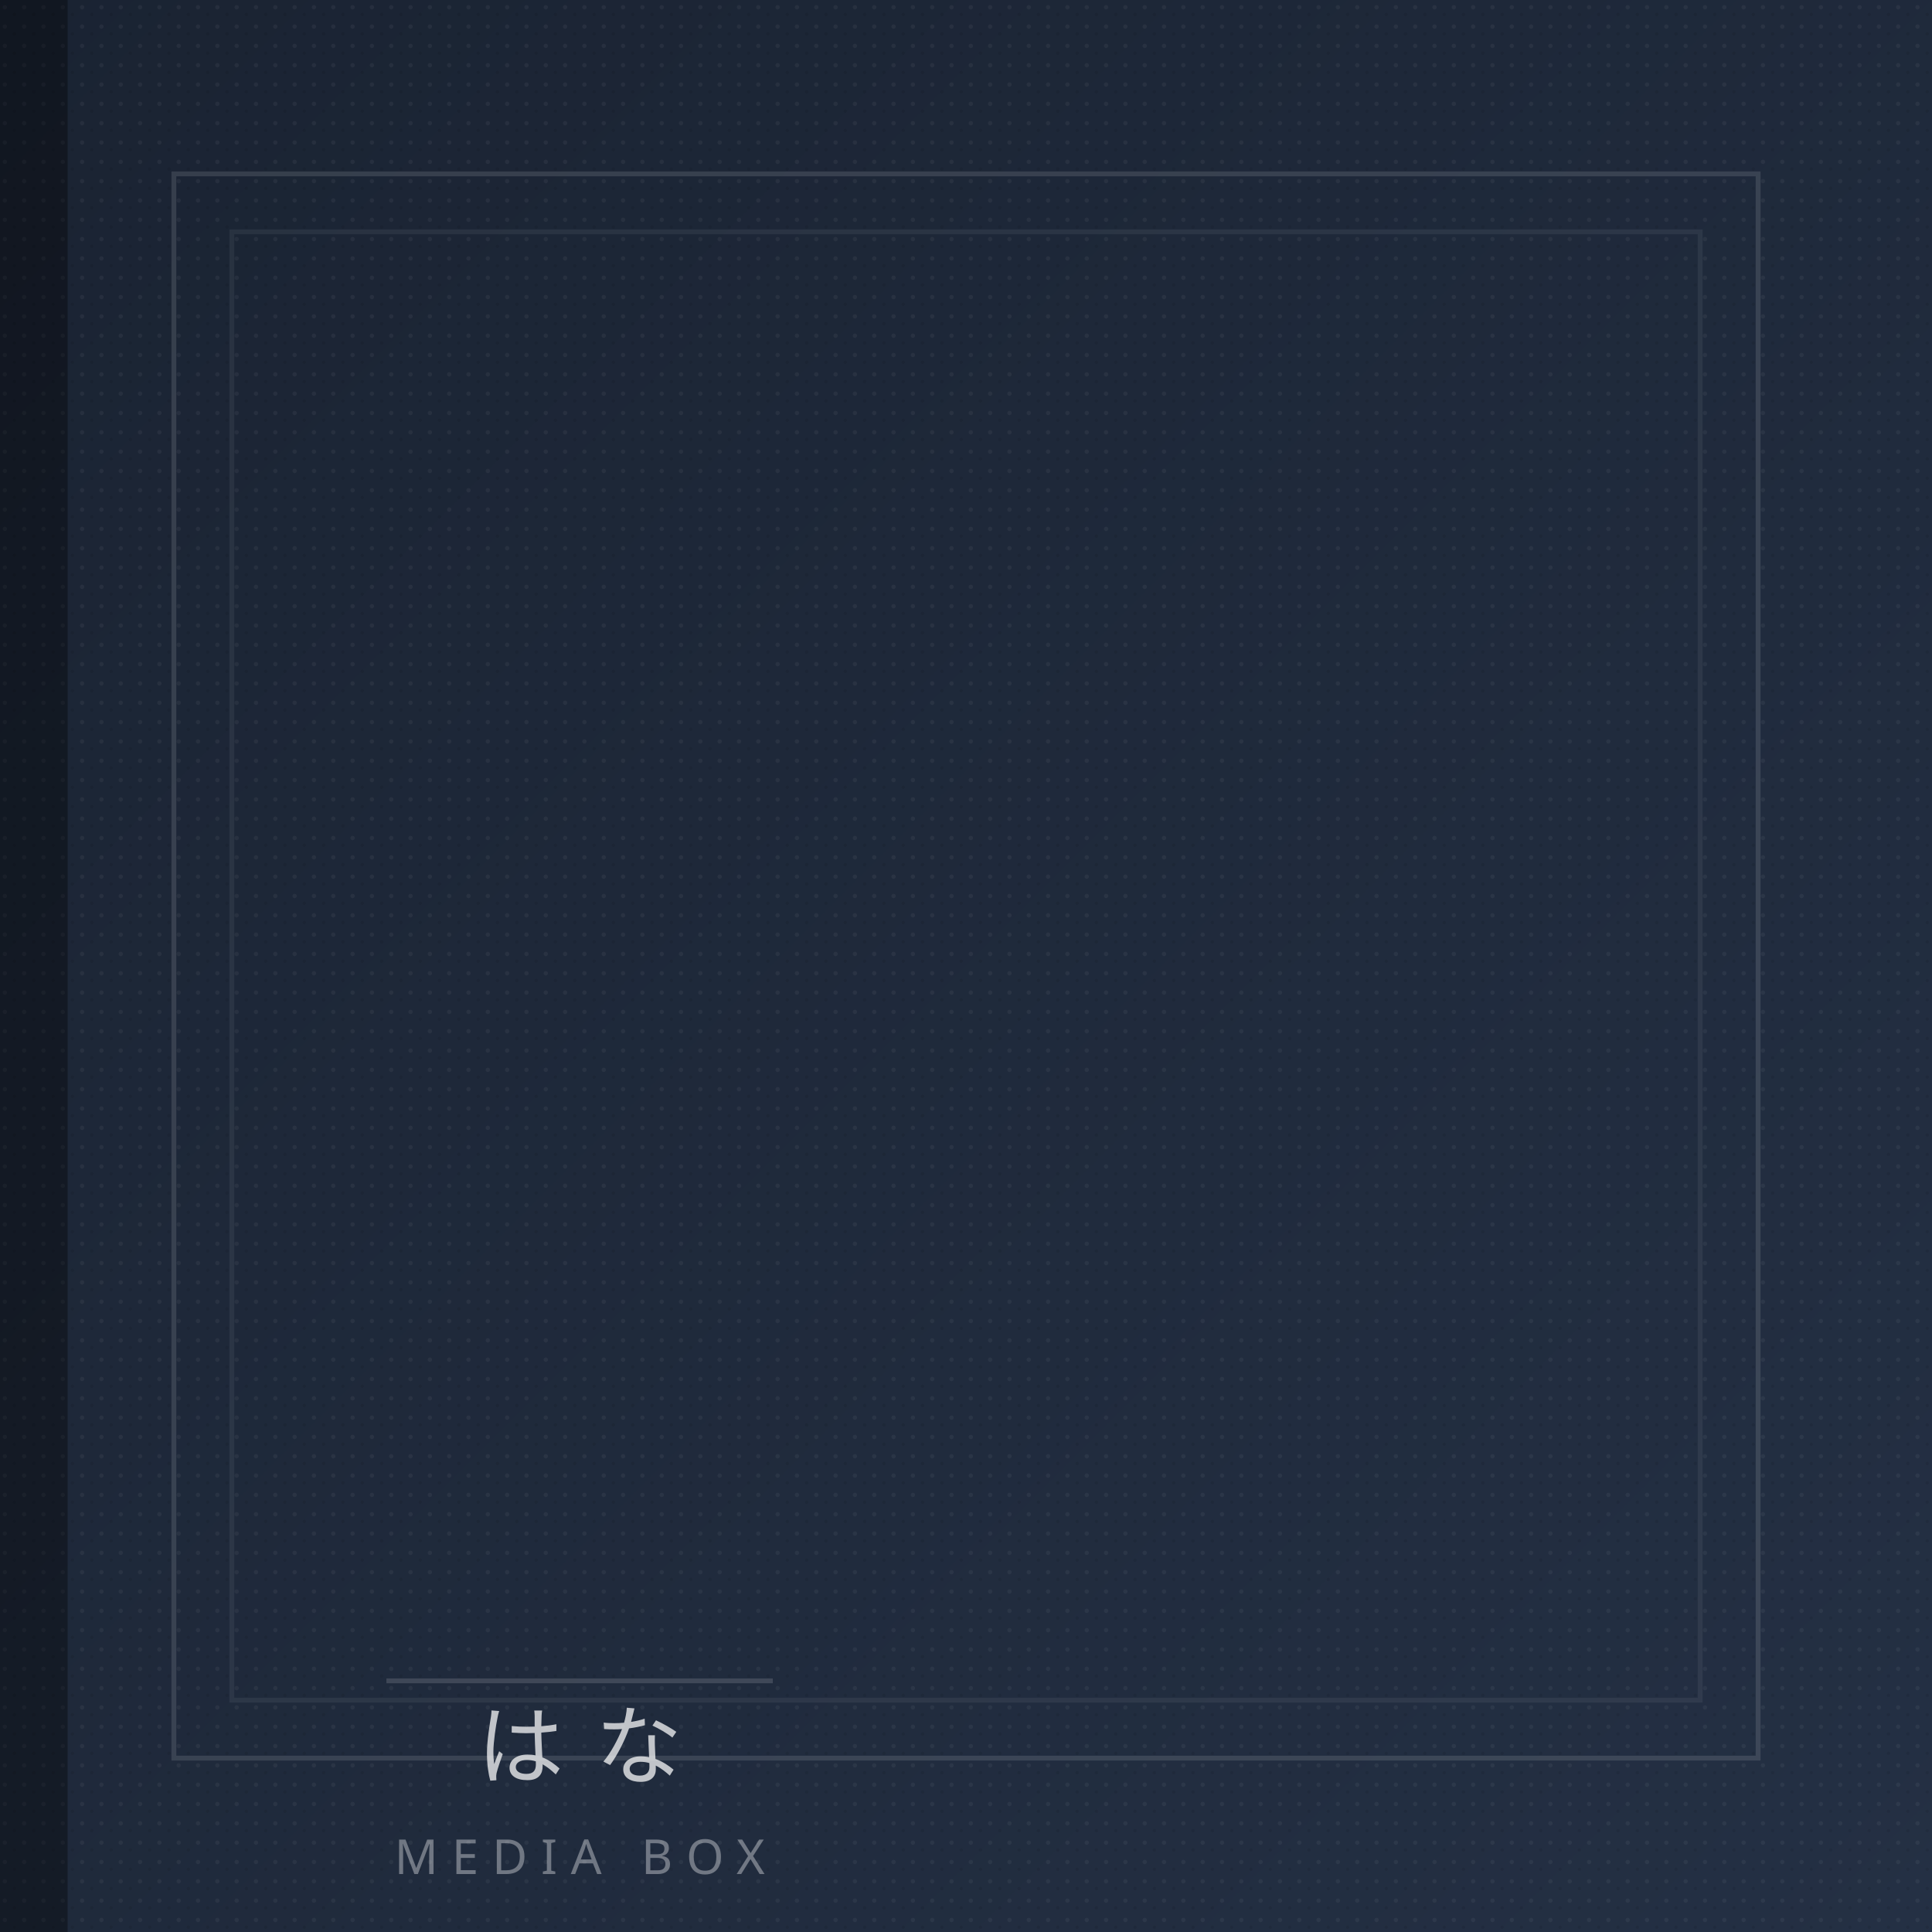
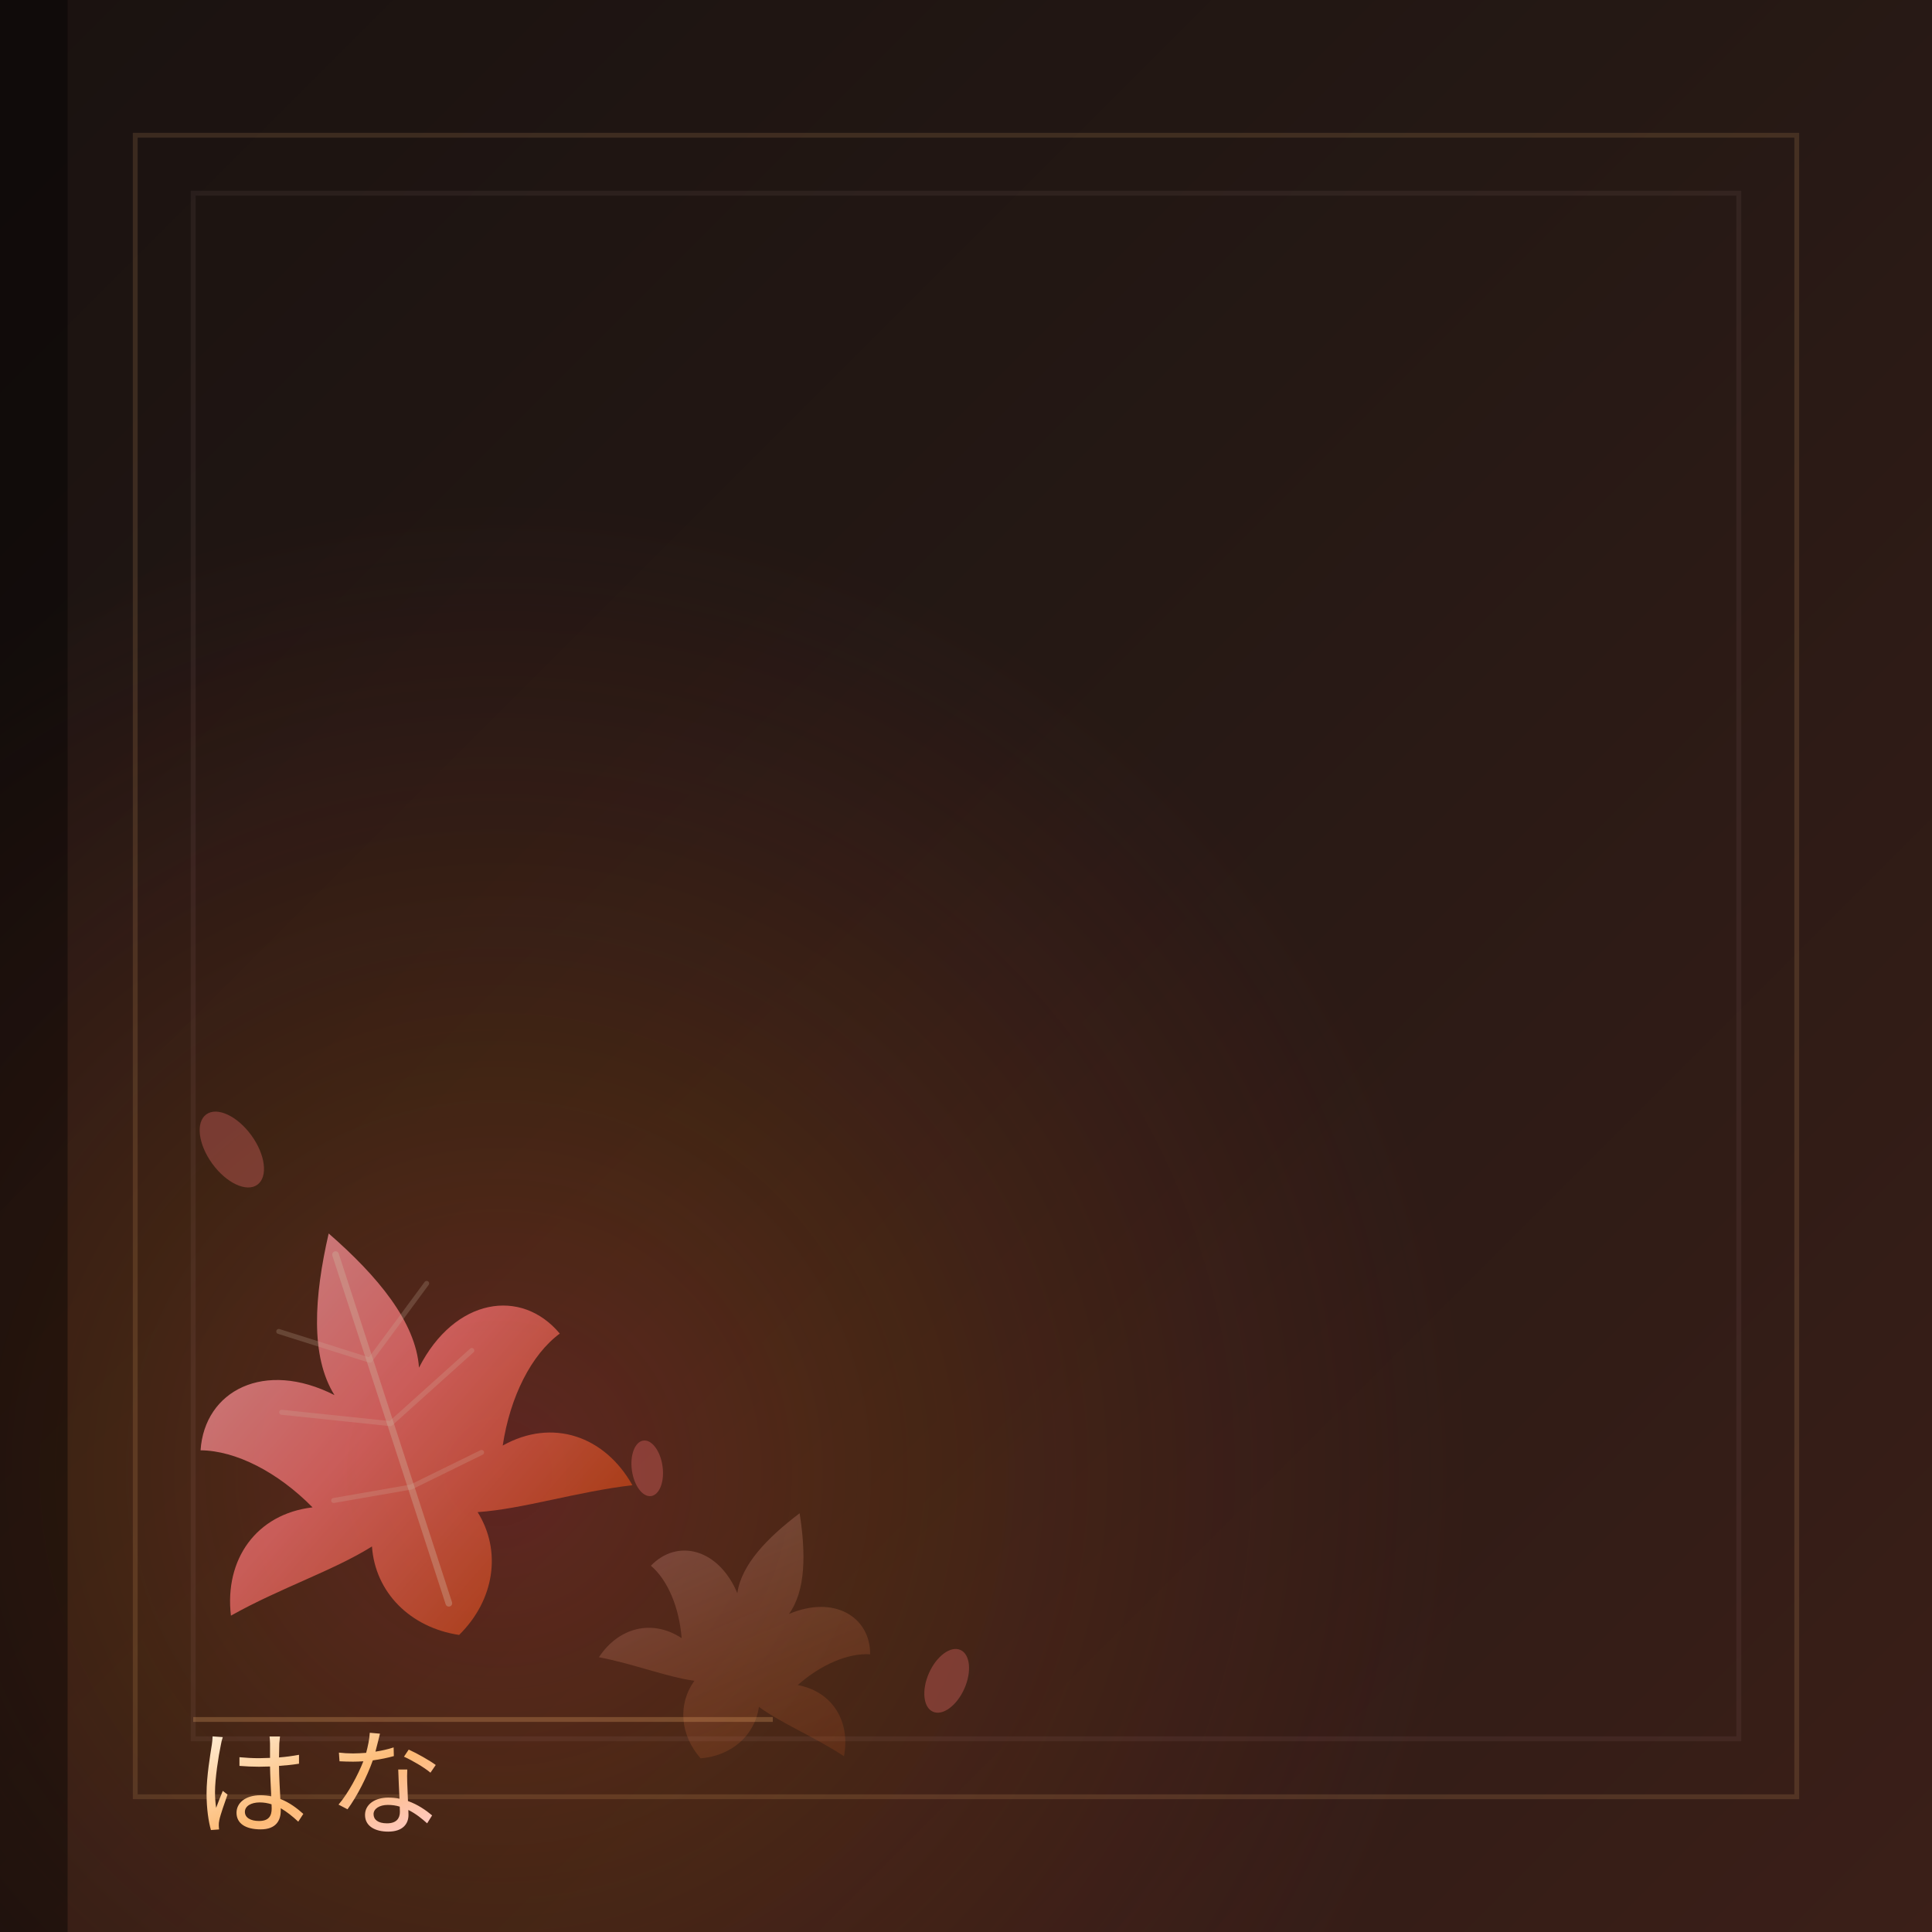
- <svg xmlns="http://www.w3.org/2000/svg" viewBox="0 0 400 400" role="img" aria-label="Jacket style paper">
+ <svg xmlns="http://www.w3.org/2000/svg" viewBox="0 0 400 400" role="img" aria-label="Jacket style autumn maple">
  <defs>
-     <linearGradient id="paper" x1="0%" y1="0%" x2="100%" y2="100%">
-       <stop offset="0%" stop-color="#1a2332" />
-       <stop offset="100%" stop-color="#243044" />
+     <linearGradient id="autumn" x1="0%" y1="0%" x2="100%" y2="100%">
+       <stop offset="0%" stop-color="#1a1210" />
+       <stop offset="42%" stop-color="#241814" />
+       <stop offset="100%" stop-color="#3b1f18" />
    </linearGradient>
-     <pattern id="grain" width="4" height="4" patternUnits="userSpaceOnUse">
-       <circle cx="1" cy="1.5" r="0.45" fill="rgba(255,255,255,0.05)" />
-       <circle cx="3" cy="3" r="0.35" fill="rgba(0,0,0,0.08)" />
-     </pattern>
+     <radialGradient id="emberGlow" cx="26%" cy="76%" r="50%">
+       <stop offset="0%" stop-color="rgba(239,68,68,0.28)" />
+       <stop offset="40%" stop-color="rgba(249,115,22,0.14)" />
+       <stop offset="100%" stop-color="rgba(239,68,68,0)" />
+     </radialGradient>
+     <linearGradient id="mapleFill" x1="20%" y1="0%" x2="80%" y2="100%">
+       <stop offset="0%" stop-color="#fda4af" />
+       <stop offset="45%" stop-color="#f87171" />
+       <stop offset="100%" stop-color="#c2410c" />
+     </linearGradient>
+     <linearGradient id="mapleSoft" x1="0%" y1="0%" x2="100%" y2="100%">
+       <stop offset="0%" stop-color="rgba(254,202,202,0.55)" />
+       <stop offset="100%" stop-color="rgba(234,88,12,0.28)" />
+     </linearGradient>
+     <linearGradient id="hanaFill" x1="0%" y1="0%" x2="100%" y2="100%">
+       <stop offset="0%" stop-color="#ffedd5" />
+       <stop offset="55%" stop-color="#fdba74" />
+       <stop offset="100%" stop-color="#fecaca" />
+     </linearGradient>
  </defs>
-   <rect width="400" height="400" fill="url(#paper)" />
-   <rect width="400" height="400" fill="url(#grain)" />
-   <rect x="0" y="0" width="14" height="400" fill="rgba(0,0,0,0.35)" />
-   <rect x="36" y="36" width="328" height="328" fill="none" stroke="rgba(255,255,255,0.12)" stroke-width="1" />
-   <rect x="48" y="48" width="304" height="304" fill="none" stroke="rgba(255,255,255,0.06)" stroke-width="1" />
-   <text x="120" y="368" text-anchor="middle" fill="rgba(255,255,255,0.72)" font-size="18" font-family="'Hiragino Sans','Yu Gothic UI',Meiryo,sans-serif" letter-spacing="0.36em">はな</text>
-   <text x="120" y="388" text-anchor="middle" fill="rgba(255,255,255,0.36)" font-size="10" font-family="'Hiragino Sans','Yu Gothic UI',Meiryo,sans-serif" letter-spacing="0.28em">MEDIA BOX</text>
-   <line x1="80" y1="348" x2="160" y2="348" stroke="rgba(255,255,255,0.14)" stroke-width="1" />
+   <rect width="400" height="400" fill="url(#autumn)" />
+   <rect width="400" height="400" fill="url(#emberGlow)" />
+   <rect x="0" y="0" width="14" height="400" fill="rgba(0,0,0,0.4)" />
+   <rect x="28" y="28" width="344" height="344" fill="none" stroke="rgba(253,186,116,0.14)" stroke-width="1" />
+   <rect x="40" y="40" width="320" height="320" fill="none" stroke="rgba(254,202,202,0.06)" stroke-width="1" />
+   <g transform="translate(78 286) rotate(-18) scale(1.15)" opacity="0.72">
+     <path d="M0 -28       C6 -18 10 -8 8 0       C18 -10 30 -8 34 2       C28 4 22 10 18 18       C28 16 36 22 38 32       C28 30 18 30 10 28       C12 36 8 44 0 48       C-8 44 -12 36 -10 28       C-18 30 -28 30 -38 32       C-36 22 -28 16 -18 18       C-22 10 -28 4 -34 2       C-30 -8 -18 -10 -8 0       C-10 -8 -6 -18 0 -28Z" fill="url(#mapleFill)" />
+     <path d="M0 -24 L0 42" fill="none" stroke="rgba(255,237,213,0.35)" stroke-width="1.2" stroke-linecap="round" />
+     <path d="M0 -4 L14 -14 M0 8 L18 0 M0 20 L14 18 M0 -4 L-14 -14 M0 8 L-18 0 M0 20 L-14 18" fill="none" stroke="rgba(255,237,213,0.22)" stroke-width="0.9" stroke-linecap="round" />
+   </g>
+   <g transform="translate(158 332) rotate(22) scale(0.72)" opacity="0.45">
+     <path d="M0 -28       C6 -18 10 -8 8 0       C18 -10 30 -8 34 2       C28 4 22 10 18 18       C28 16 36 22 38 32       C28 30 18 30 10 28       C12 36 8 44 0 48       C-8 44 -12 36 -10 28       C-18 30 -28 30 -38 32       C-36 22 -28 16 -18 18       C-22 10 -28 4 -34 2       C-30 -8 -18 -10 -8 0       C-10 -8 -6 -18 0 -28Z" fill="url(#mapleSoft)" />
+   </g>
+   <g fill="#f87171" opacity="0.32">
+     <ellipse cx="48" cy="238" rx="5" ry="9" transform="rotate(-36 48 238)" />
+     <ellipse cx="196" cy="348" rx="4" ry="7" transform="rotate(24 196 348)" />
+     <ellipse cx="134" cy="304" rx="3.2" ry="5.8" transform="rotate(-8 134 304)" />
+   </g>
+   <line x1="40" y1="356" x2="160" y2="356" stroke="rgba(253,186,116,0.25)" stroke-width="1" />
+   <text x="40" y="378" fill="url(#hanaFill)" font-size="24" font-family="'Hiragino Mincho ProN','Yu Mincho',Georgia,serif" letter-spacing="0.16em">はな</text>
</svg>
